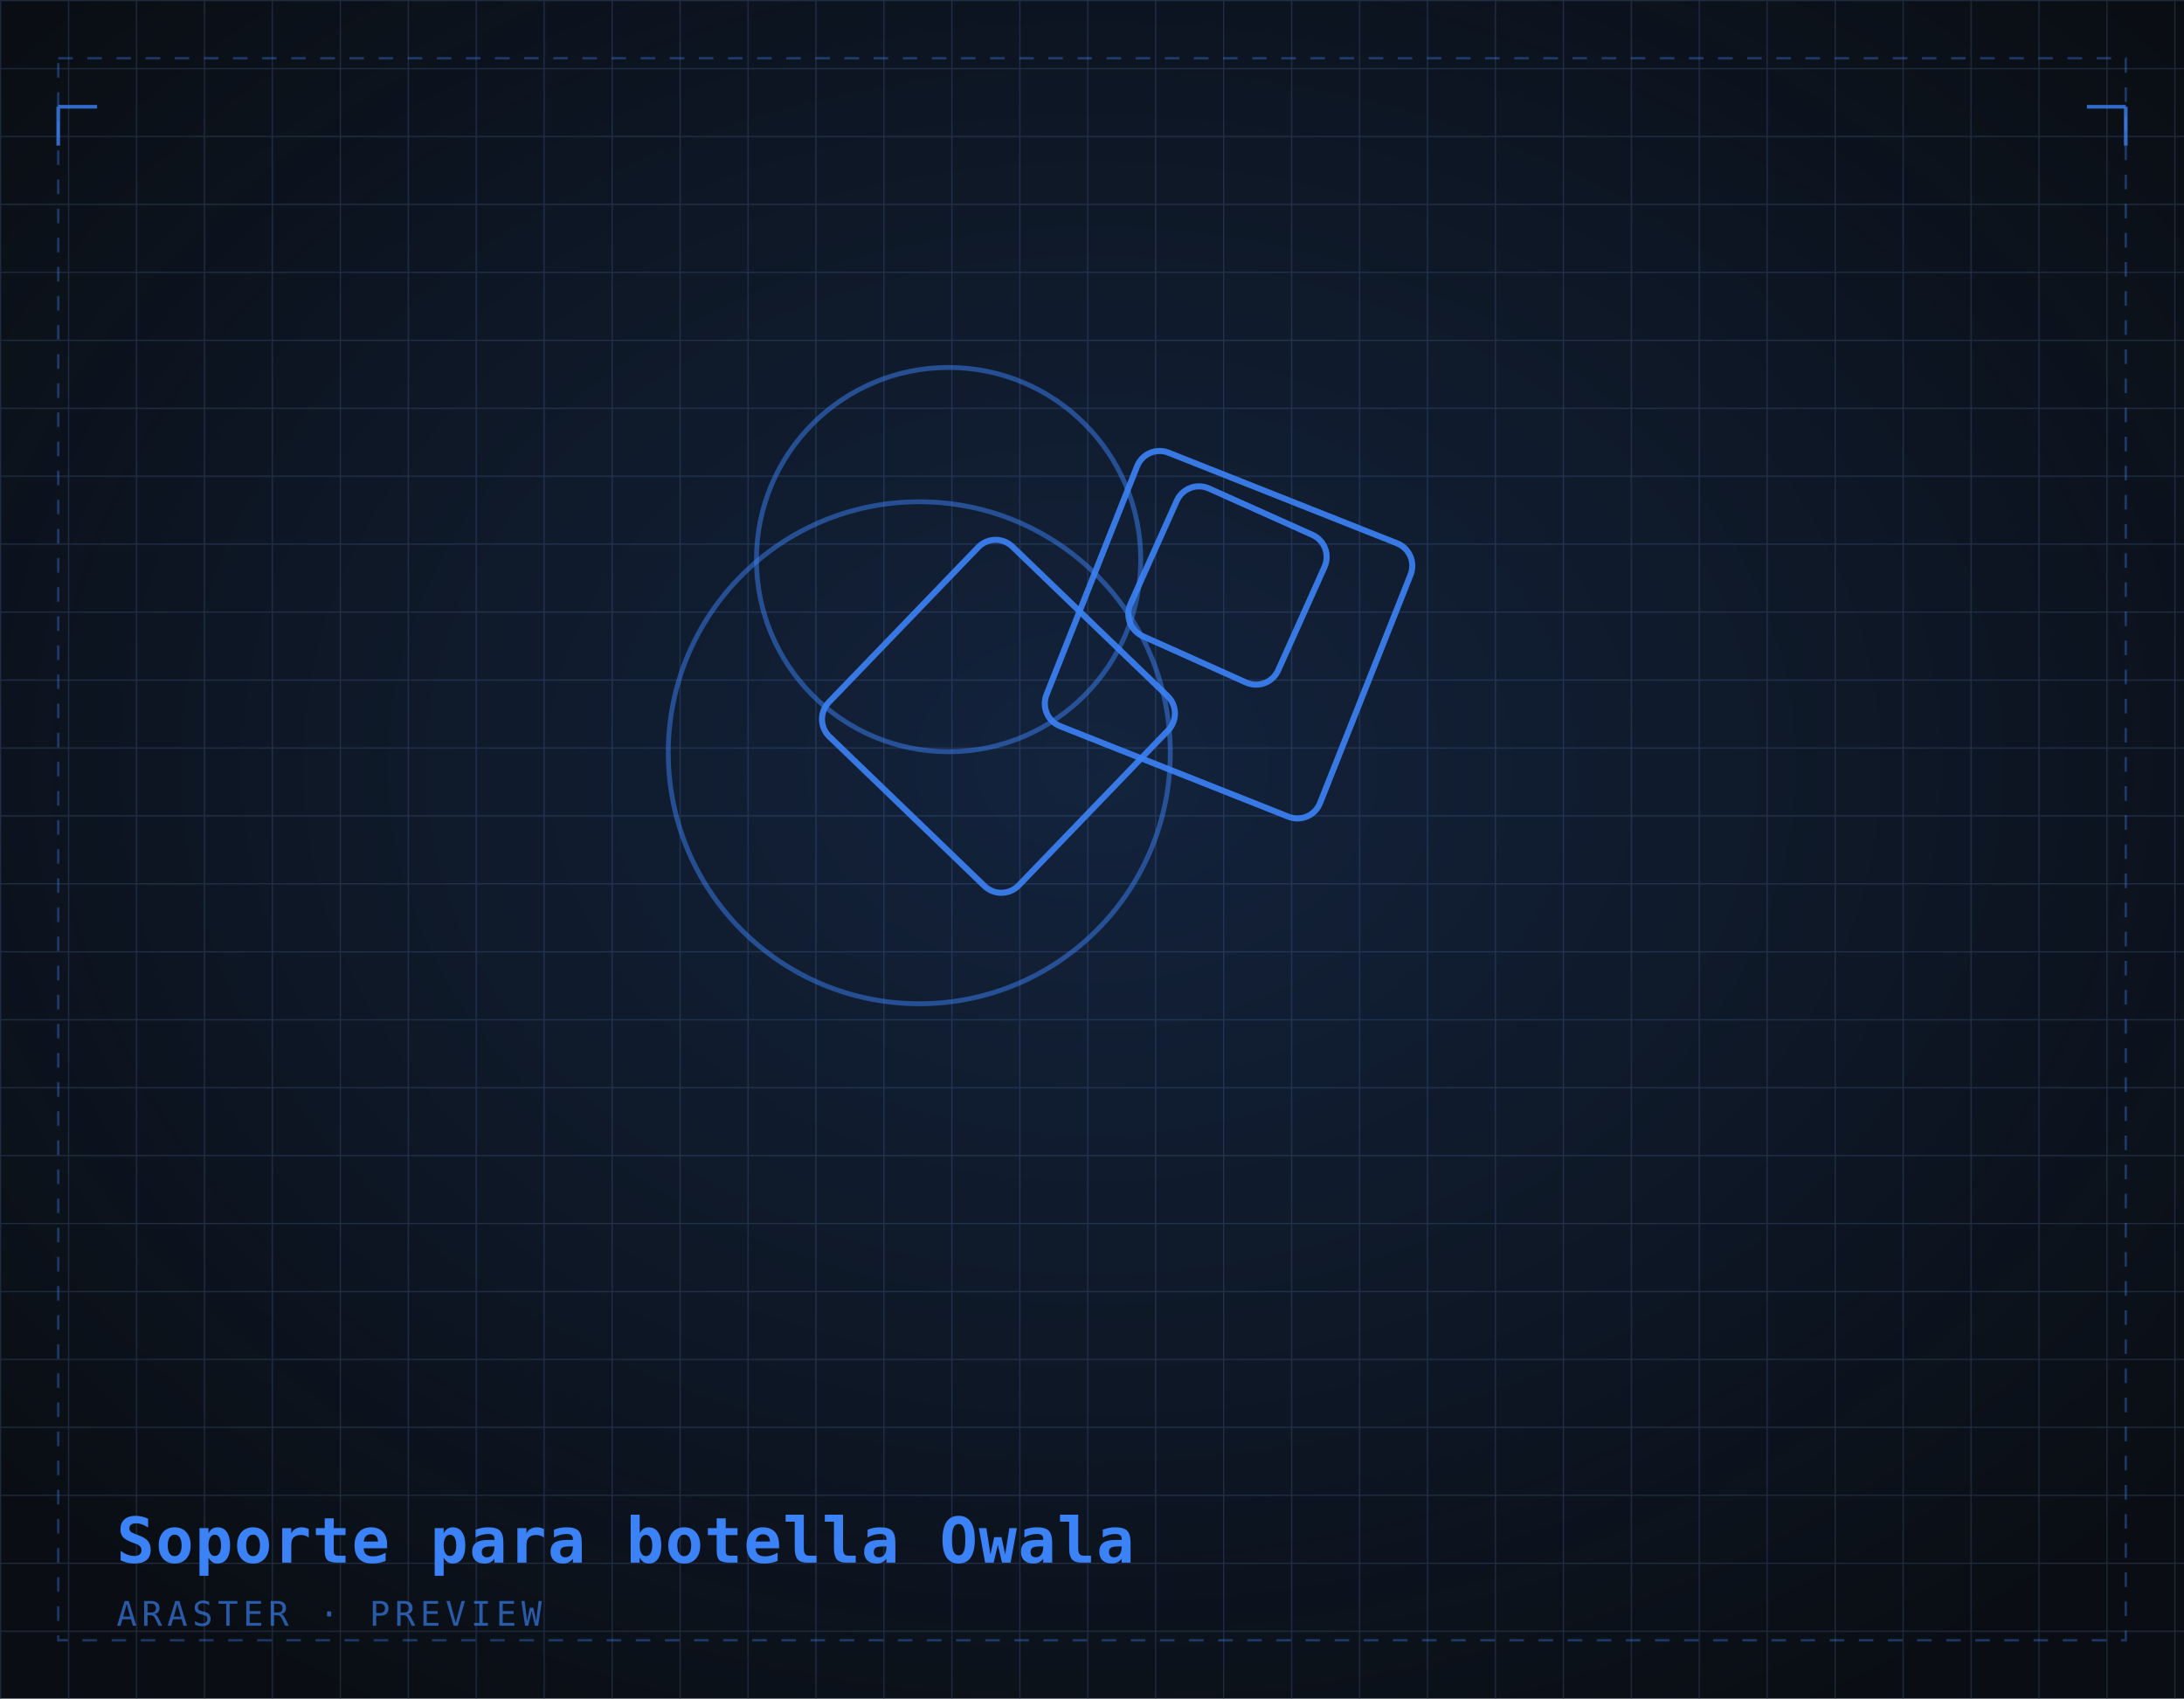
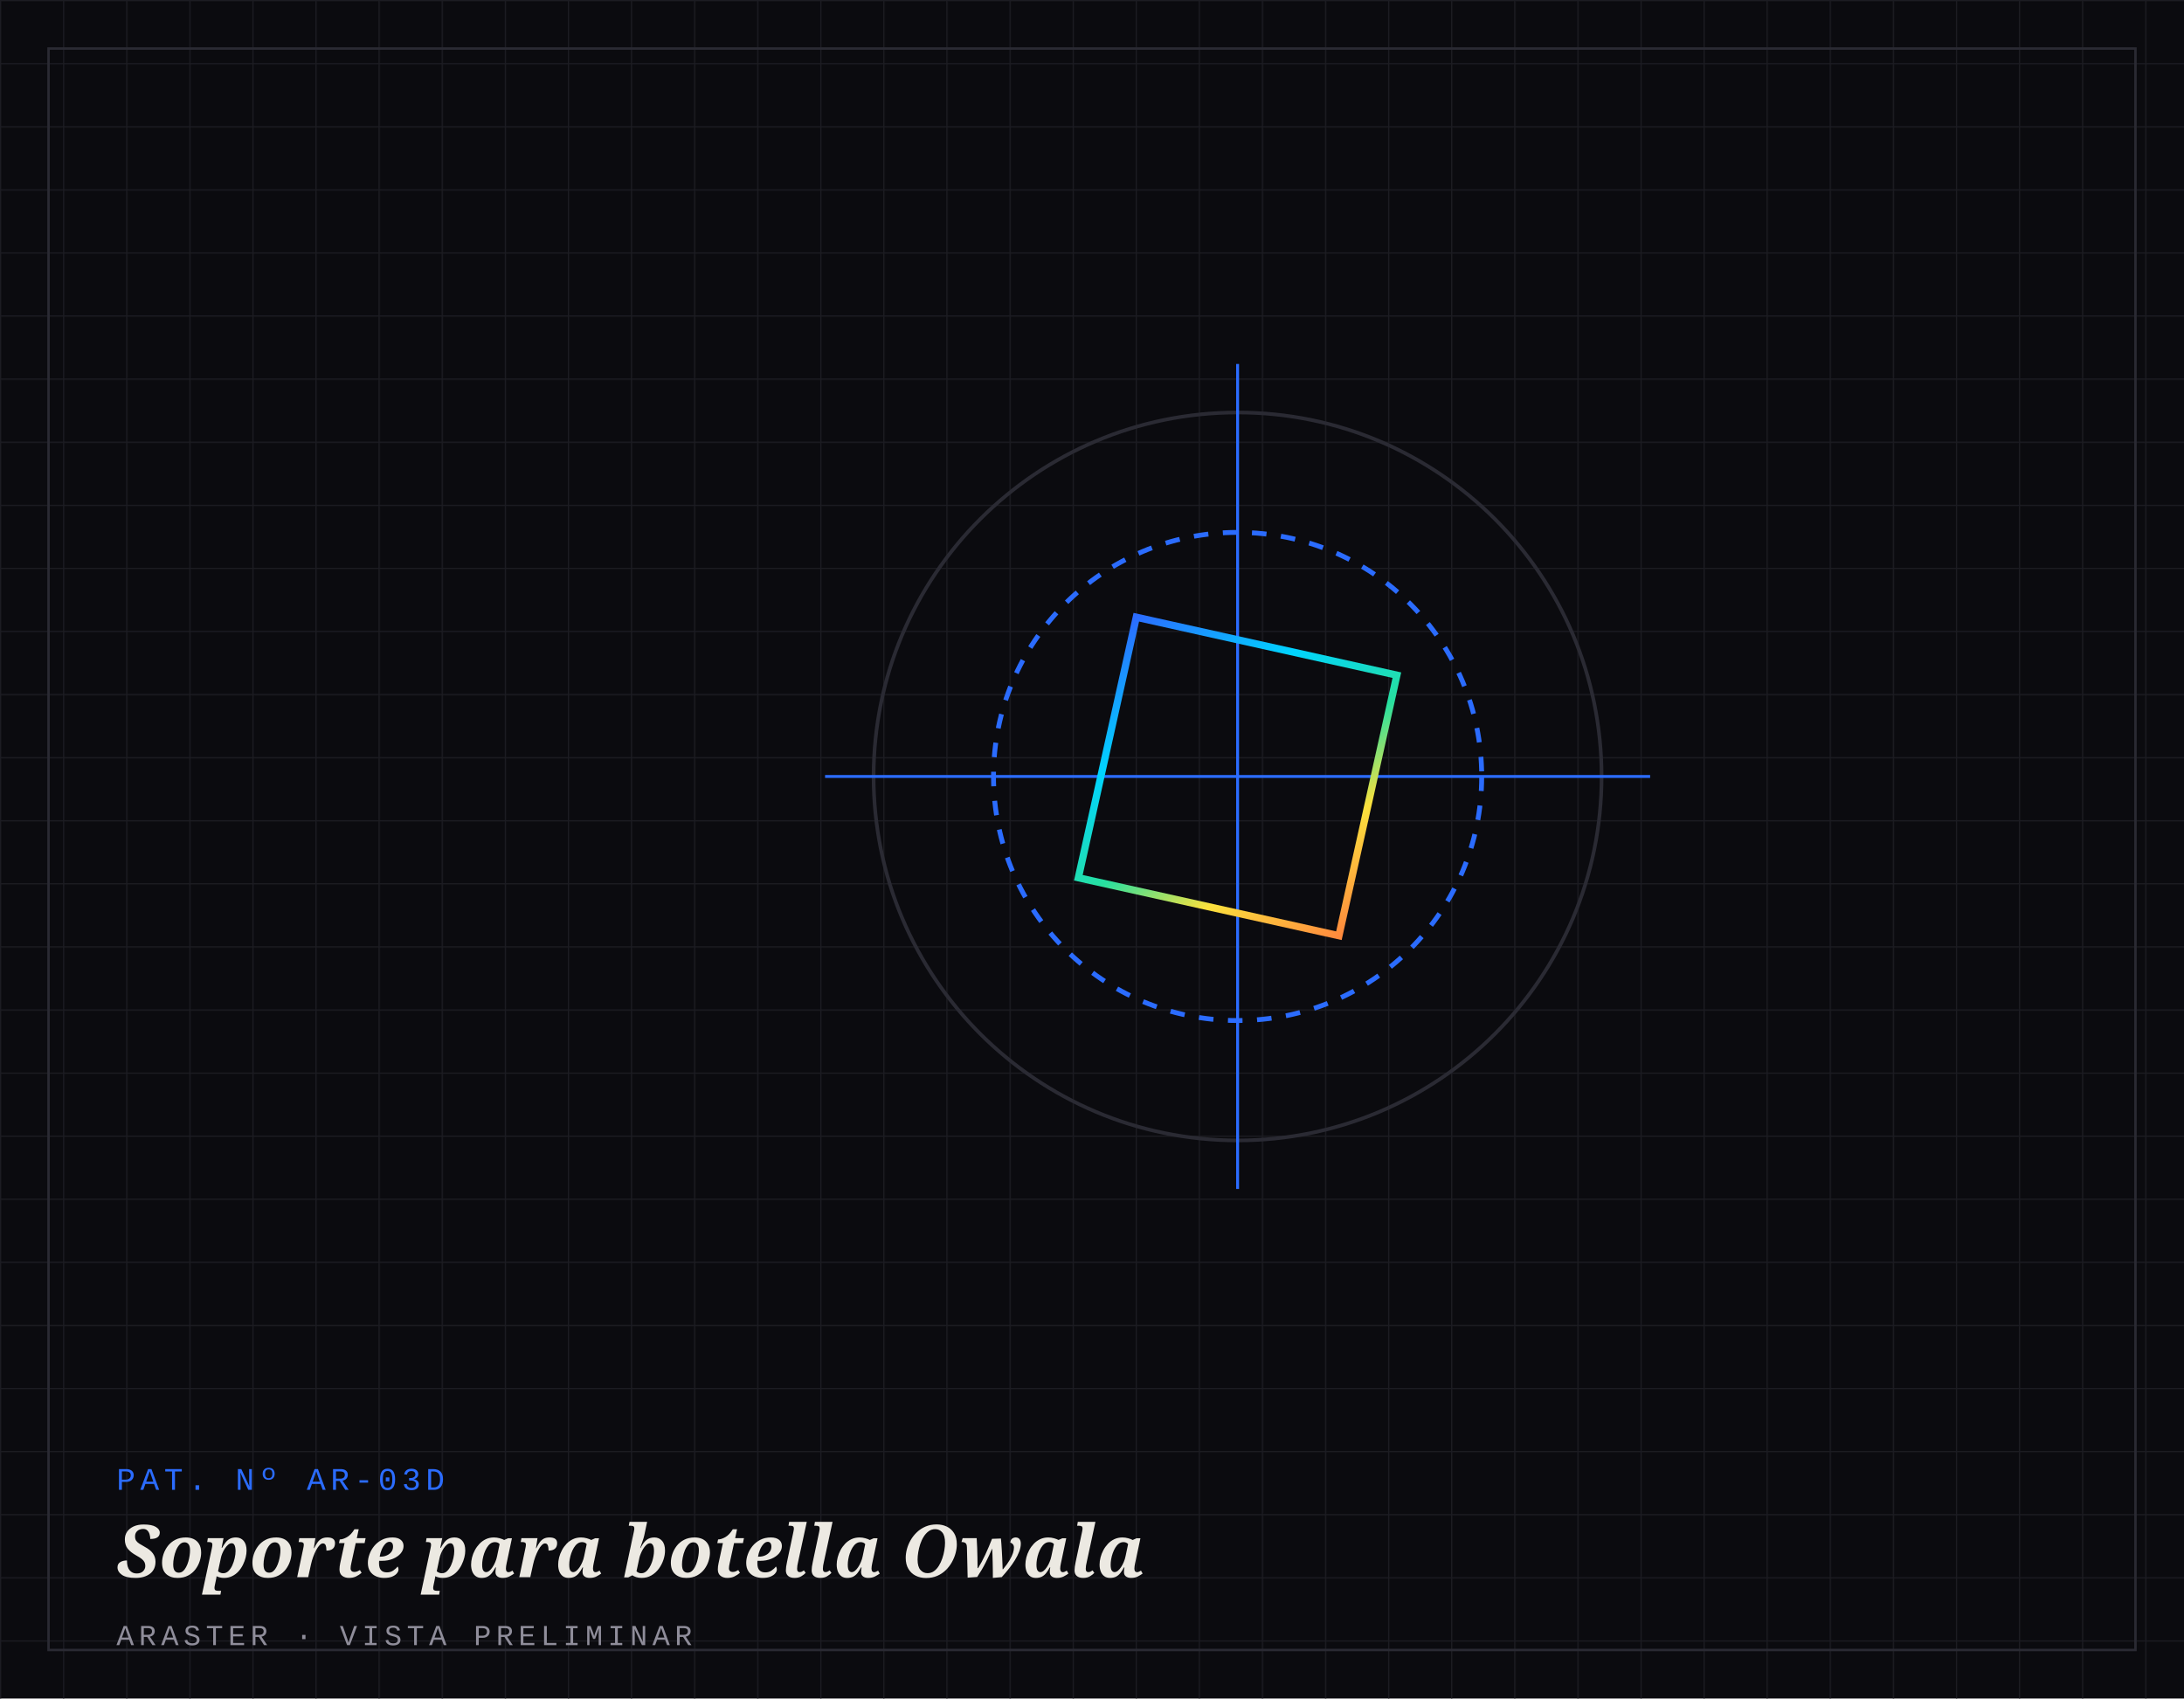
<svg xmlns="http://www.w3.org/2000/svg" viewBox="0 0 900 700" width="900" height="700">
  <defs>
-     <pattern id="grid" width="28" height="28" patternUnits="userSpaceOnUse">
-       <path d="M 28 0 L 0 0 0 28" fill="none" stroke="#1e293b" stroke-width="1" />
+     <pattern id="grid" width="26" height="26" patternUnits="userSpaceOnUse">
+       <path d="M 26 0 L 0 0 0 26" fill="none" stroke="#1c1c22" stroke-width="1" />
    </pattern>
-     <radialGradient id="glow" cx="50%" cy="45%" r="65%">
-       <stop offset="0%" stop-color="#3b82f6" stop-opacity="0.18" />
-       <stop offset="100%" stop-color="#3b82f6" stop-opacity="0" />
-     </radialGradient>
+     <linearGradient id="thermal" x1="0" y1="0" x2="1" y2="1">
+       <stop offset="0%" stop-color="#2b6cff" />
+       <stop offset="30%" stop-color="#00d4ff" />
+       <stop offset="55%" stop-color="#27e0a0" />
+       <stop offset="75%" stop-color="#fbe13d" />
+       <stop offset="100%" stop-color="#ff8a3d" />
+     </linearGradient>
  </defs>
-   <rect width="900" height="700" fill="#0a0e14" />
+   <rect width="900" height="700" fill="#0b0b0f" />
  <rect width="900" height="700" fill="url(#grid)" />
-   <rect width="900" height="700" fill="url(#glow)" />
-   <rect x="24" y="24" width="852" height="652" fill="none" stroke="#3b82f6" stroke-width="1" opacity="0.35" stroke-dasharray="6 6" />
-   <rect x="445.648" y="200.962" width="121.241" height="121.241" rx="10" transform="rotate(21.62724 506.2681 261.5824)" fill="none" stroke="#3b82f6" stroke-width="2.5" opacity="0.9" />
-   <rect x="357.095" y="240.86" width="108.717" height="108.717" rx="10" transform="rotate(43.93228 411.4534 295.2185)" fill="none" stroke="#3b82f6" stroke-width="2.5" opacity="0.9" />
-   <rect x="472.487" y="207.943" width="66.703" height="66.703" rx="10" transform="rotate(24.14475 505.8381 241.2948)" fill="none" stroke="#3b82f6" stroke-width="2.5" opacity="0.9" />
-   <circle cx="390.906" cy="230.621" r="79.181" fill="none" stroke="#3b82f6" stroke-width="2" opacity="0.5" />
-   <circle cx="378.827" cy="310.23" r="103.439" fill="none" stroke="#3b82f6" stroke-width="2" opacity="0.5" />
-   <g font-family="'JetBrains Mono', monospace" fill="#3b82f6">
-     <text x="48" y="644" font-size="26" font-weight="700" letter-spacing="0.5">Soporte para botella Owala</text>
-     <text x="48" y="670" font-size="14" opacity="0.65" letter-spacing="2">ARASTER · PREVIEW</text>
-   </g>
-   <g stroke="#3b82f6" stroke-width="1.5" opacity="0.8">
-     <line x1="24" y1="60" x2="24" y2="44" />
-     <line x1="24" y1="44" x2="40" y2="44" />
-     <line x1="876" y1="60" x2="876" y2="44" />
-     <line x1="876" y1="44" x2="860" y2="44" />
+   <rect x="20" y="20" width="860" height="660" fill="none" stroke="#2a2a33" stroke-width="1" />
+   <circle cx="510" cy="320" r="150" fill="none" stroke="#2a2a33" stroke-width="1.5" />
+   <circle cx="510" cy="320" r="100.591" fill="none" stroke="#2b6cff" stroke-width="2" stroke-dasharray="6 6" />
+   <line x1="510" y1="150" x2="510" y2="490" stroke="#2b6cff" stroke-width="1.2" />
+   <line x1="340" y1="320" x2="680" y2="320" stroke="#2b6cff" stroke-width="1.2" />
+   <rect x="455" y="265" width="110" height="110" fill="none" stroke="url(#thermal)" stroke-width="3" transform="rotate(12.53958 510 320)" />
+   <g font-family="Georgia, serif" fill="#ece9e2">
+     <text x="48" y="614" font-size="13" letter-spacing="2" fill="#2b6cff" font-family="Courier New, monospace">PAT. Nº AR-03D</text>
+     <text x="48" y="650" font-size="30" font-style="italic" font-weight="600">Soporte para botella Owala</text>
+     <text x="48" y="678" font-size="12" letter-spacing="2" fill="#8f8d9a" font-family="Courier New, monospace">ARASTER · VISTA PRELIMINAR</text>
  </g>
</svg>
